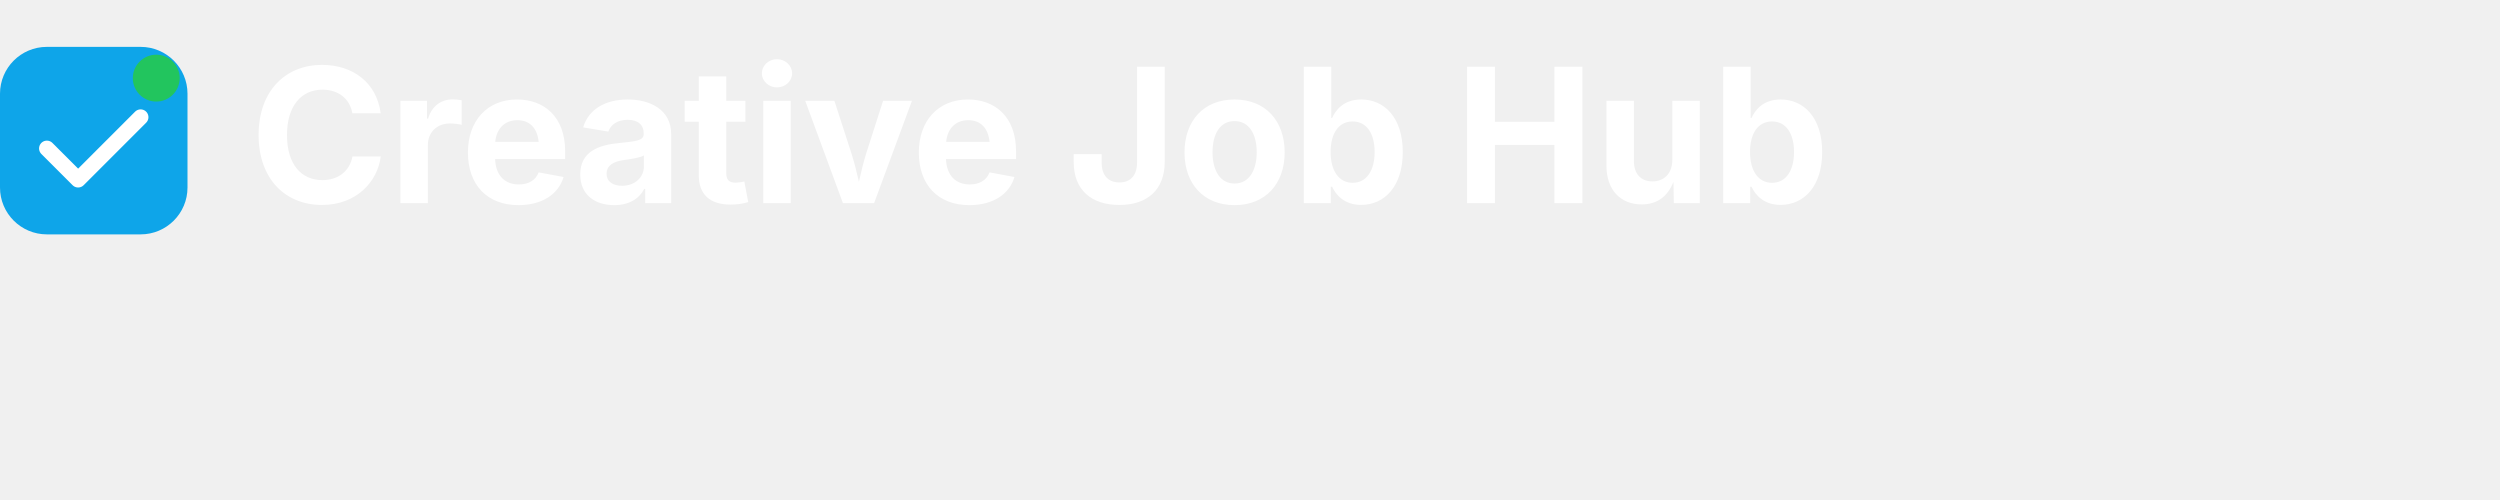
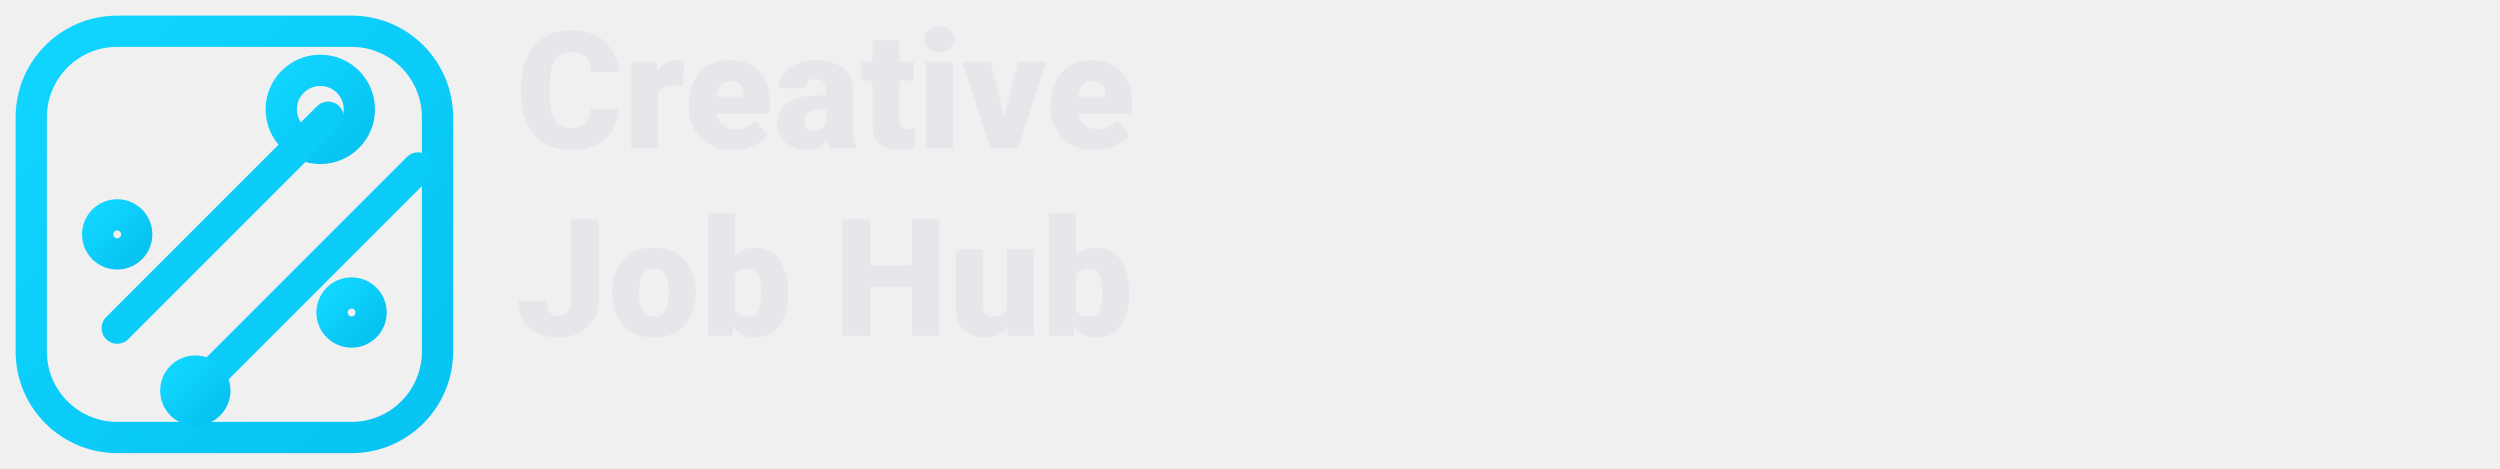
- <svg xmlns="http://www.w3.org/2000/svg" width="160" height="32" viewBox="0 0 640 128" role="img" aria-label="Creative Job Hub">
+ <svg xmlns="http://www.w3.org/2000/svg" viewBox="0 0 640 120" role="img" aria-label="Creative Job Hub">
  <defs>
+     <linearGradient id="cjhCyan" x1="0" y1="0" x2="1" y2="1">
+       <stop offset="0" stop-color="#10d5ff" />
+       <stop offset="1" stop-color="#07c3f2" />
+     </linearGradient>
    <style>
-       .t { font: 700 48px/1 Inter, ui-sans-serif, system-ui, -apple-system, "Segoe UI", Roboto, Helvetica, Arial; }
+       .icon-stroke{stroke:url(#cjhCyan);stroke-width:8;stroke-linecap:round;stroke-linejoin:round;fill:none}
+       .word{font: 800 42px/1.05 ui-sans-serif, system-ui, -apple-system, "Segoe UI", Roboto, Helvetica, Arial}
+       .sub {font: 800 42px/1.05 ui-sans-serif, system-ui, -apple-system, "Segoe UI", Roboto, Helvetica, Arial}
    </style>
  </defs>
-   <g transform="translate(0,12)">
-     <rect x="0" y="0" width="48" height="48" rx="12" fill="#0ea5e9" />
-     <circle cx="40" cy="8" r="6" fill="#22c55e" />
-     <path d="M12 26 l8 8 16-16" fill="none" stroke="#ffffff" stroke-width="4" stroke-linecap="round" stroke-linejoin="round" />
+   <g transform="translate(8,8)">
+     <rect x="0" y="0" width="104" height="104" rx="22" class="icon-stroke" />
+     <circle cx="74" cy="20" r="10" class="icon-stroke" />
+     <path d="M22 76c18-18 36-36 54-54" class="icon-stroke" />
+     <path d="M42 92c24-24 33-33 57-57" class="icon-stroke" />
+     <path d="M22 52h24" class="icon-stroke" />
+     <path d="M58 72h24" class="icon-stroke" />
+     <circle cx="22" cy="52" r="5" class="icon-stroke" />
+     <circle cx="42" cy="92" r="5" class="icon-stroke" />
+     <circle cx="82" cy="72" r="5" class="icon-stroke" />
  </g>
-   <text class="t" x="64" y="52" fill="#ffffff">Creative Job Hub</text>
+   <g transform="translate(132,38)" fill="#e5e7eb">
+     <text class="word" x="0" y="0">Creative</text>
+     <text class="sub" x="0" y="48">Job Hub</text>
+   </g>
</svg>
